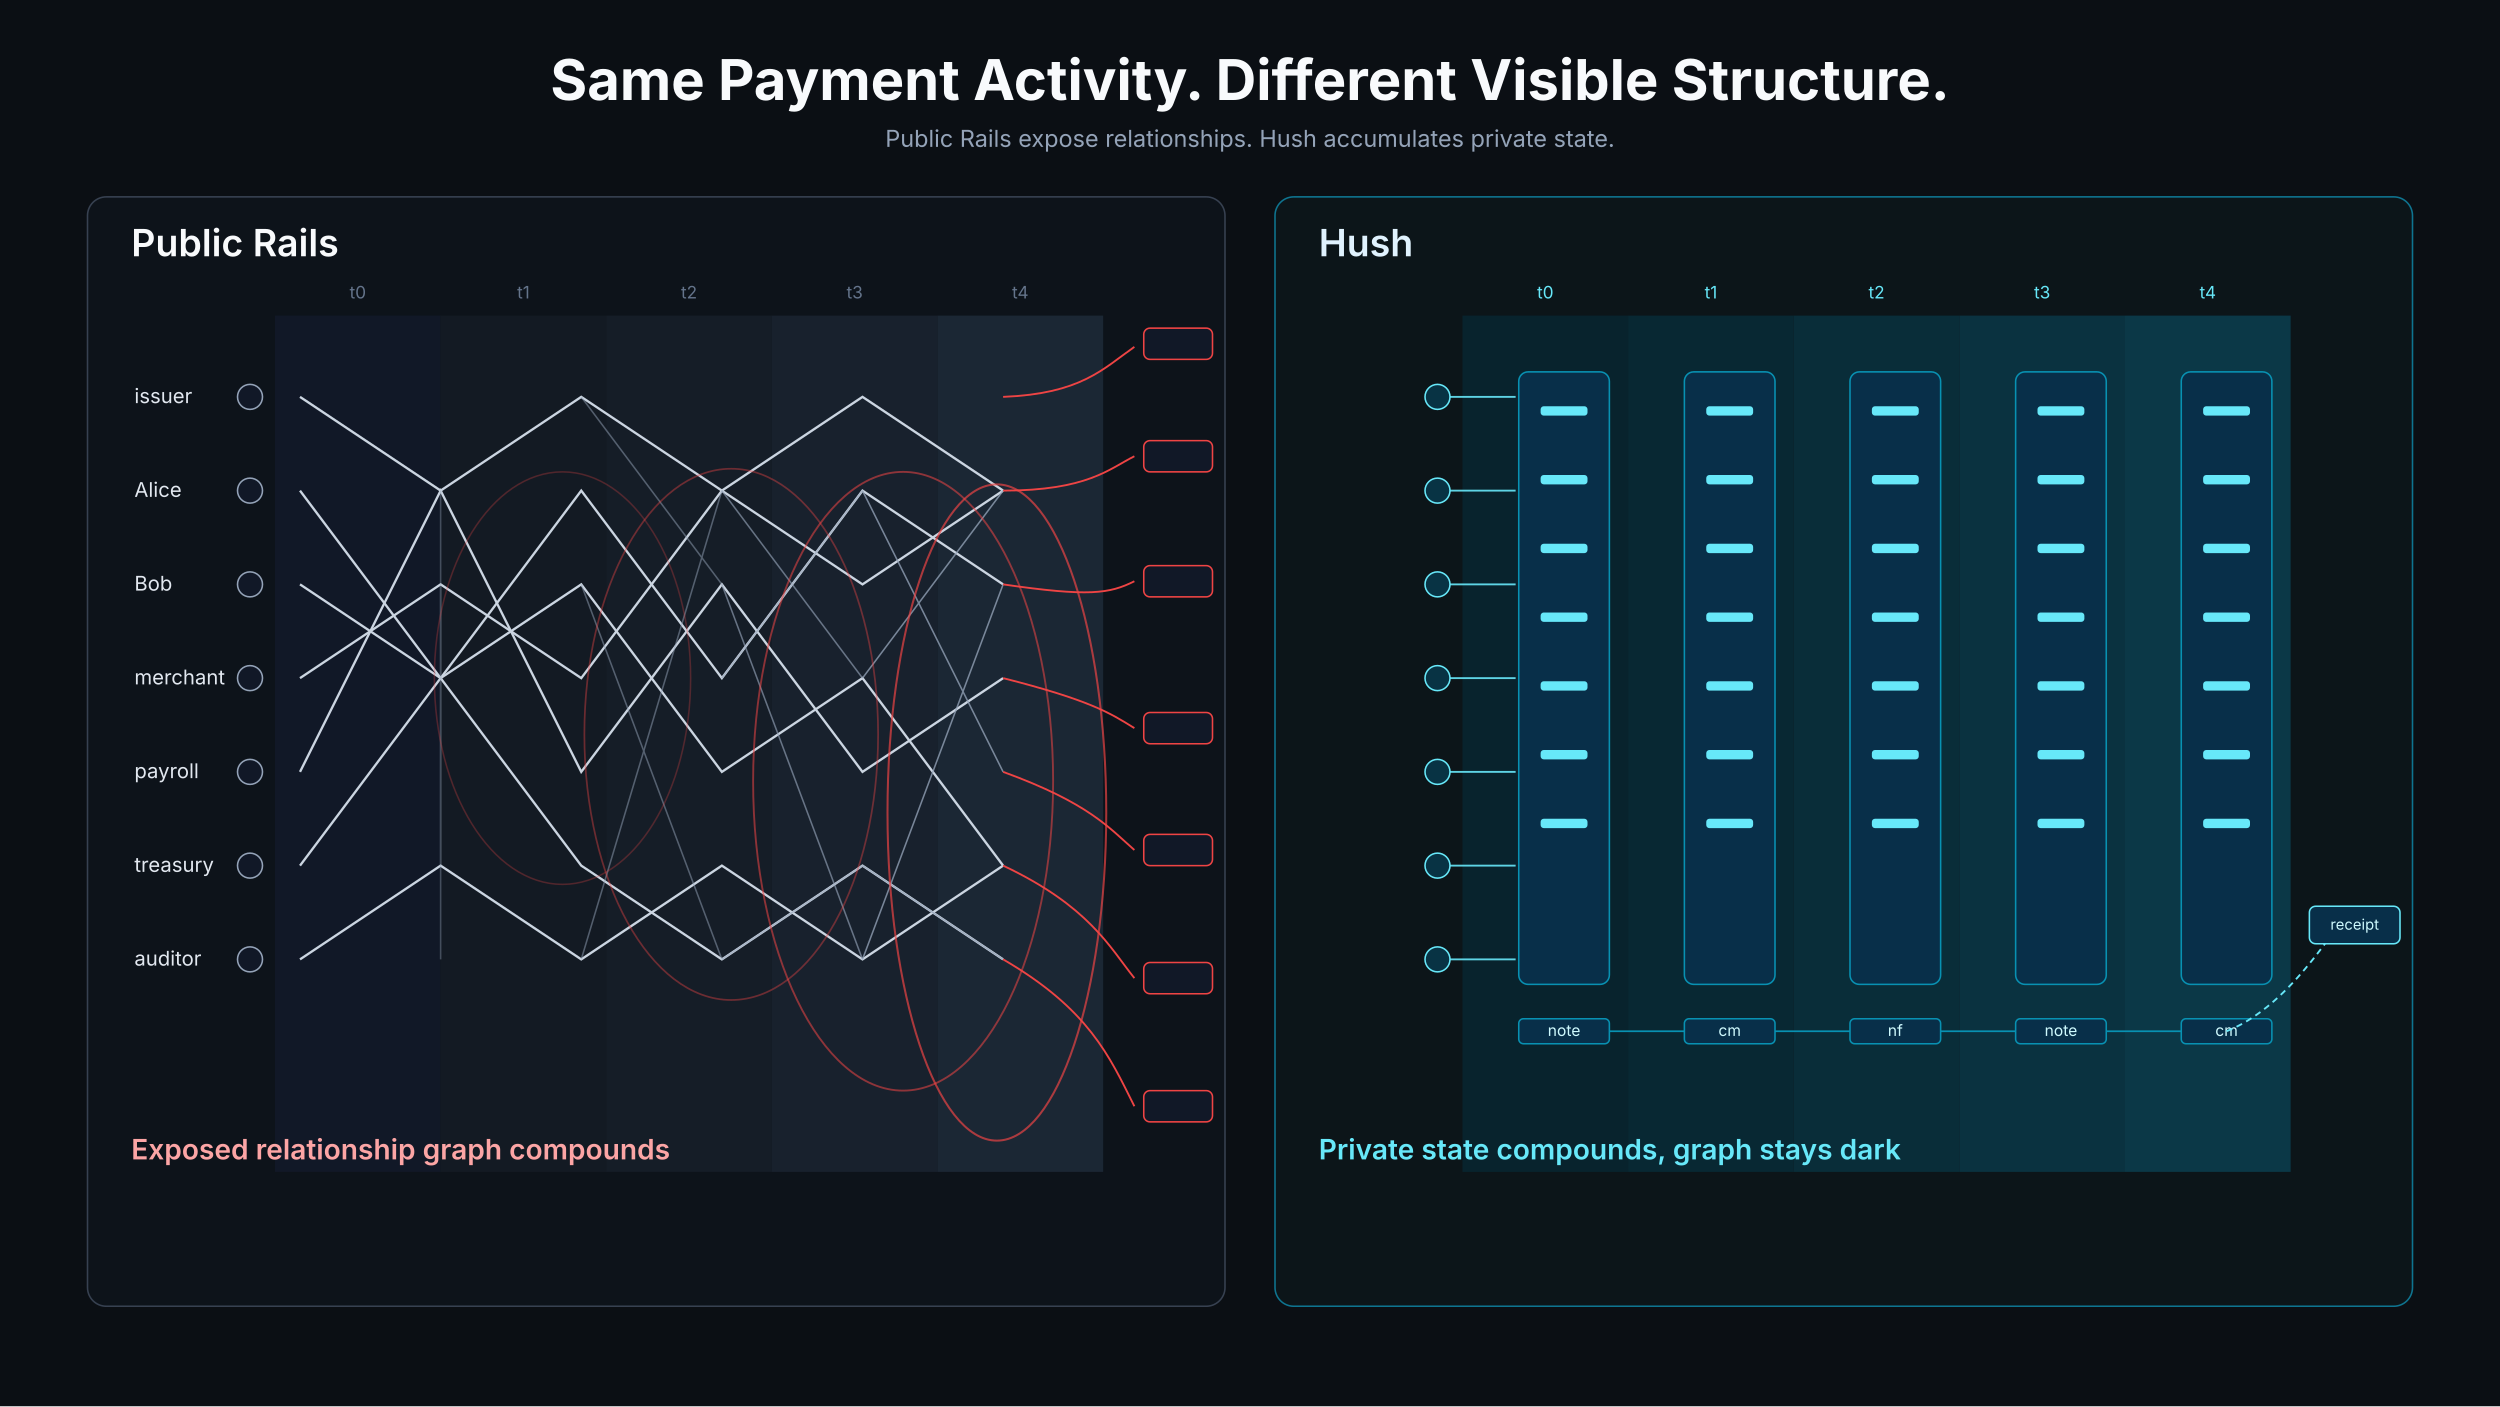
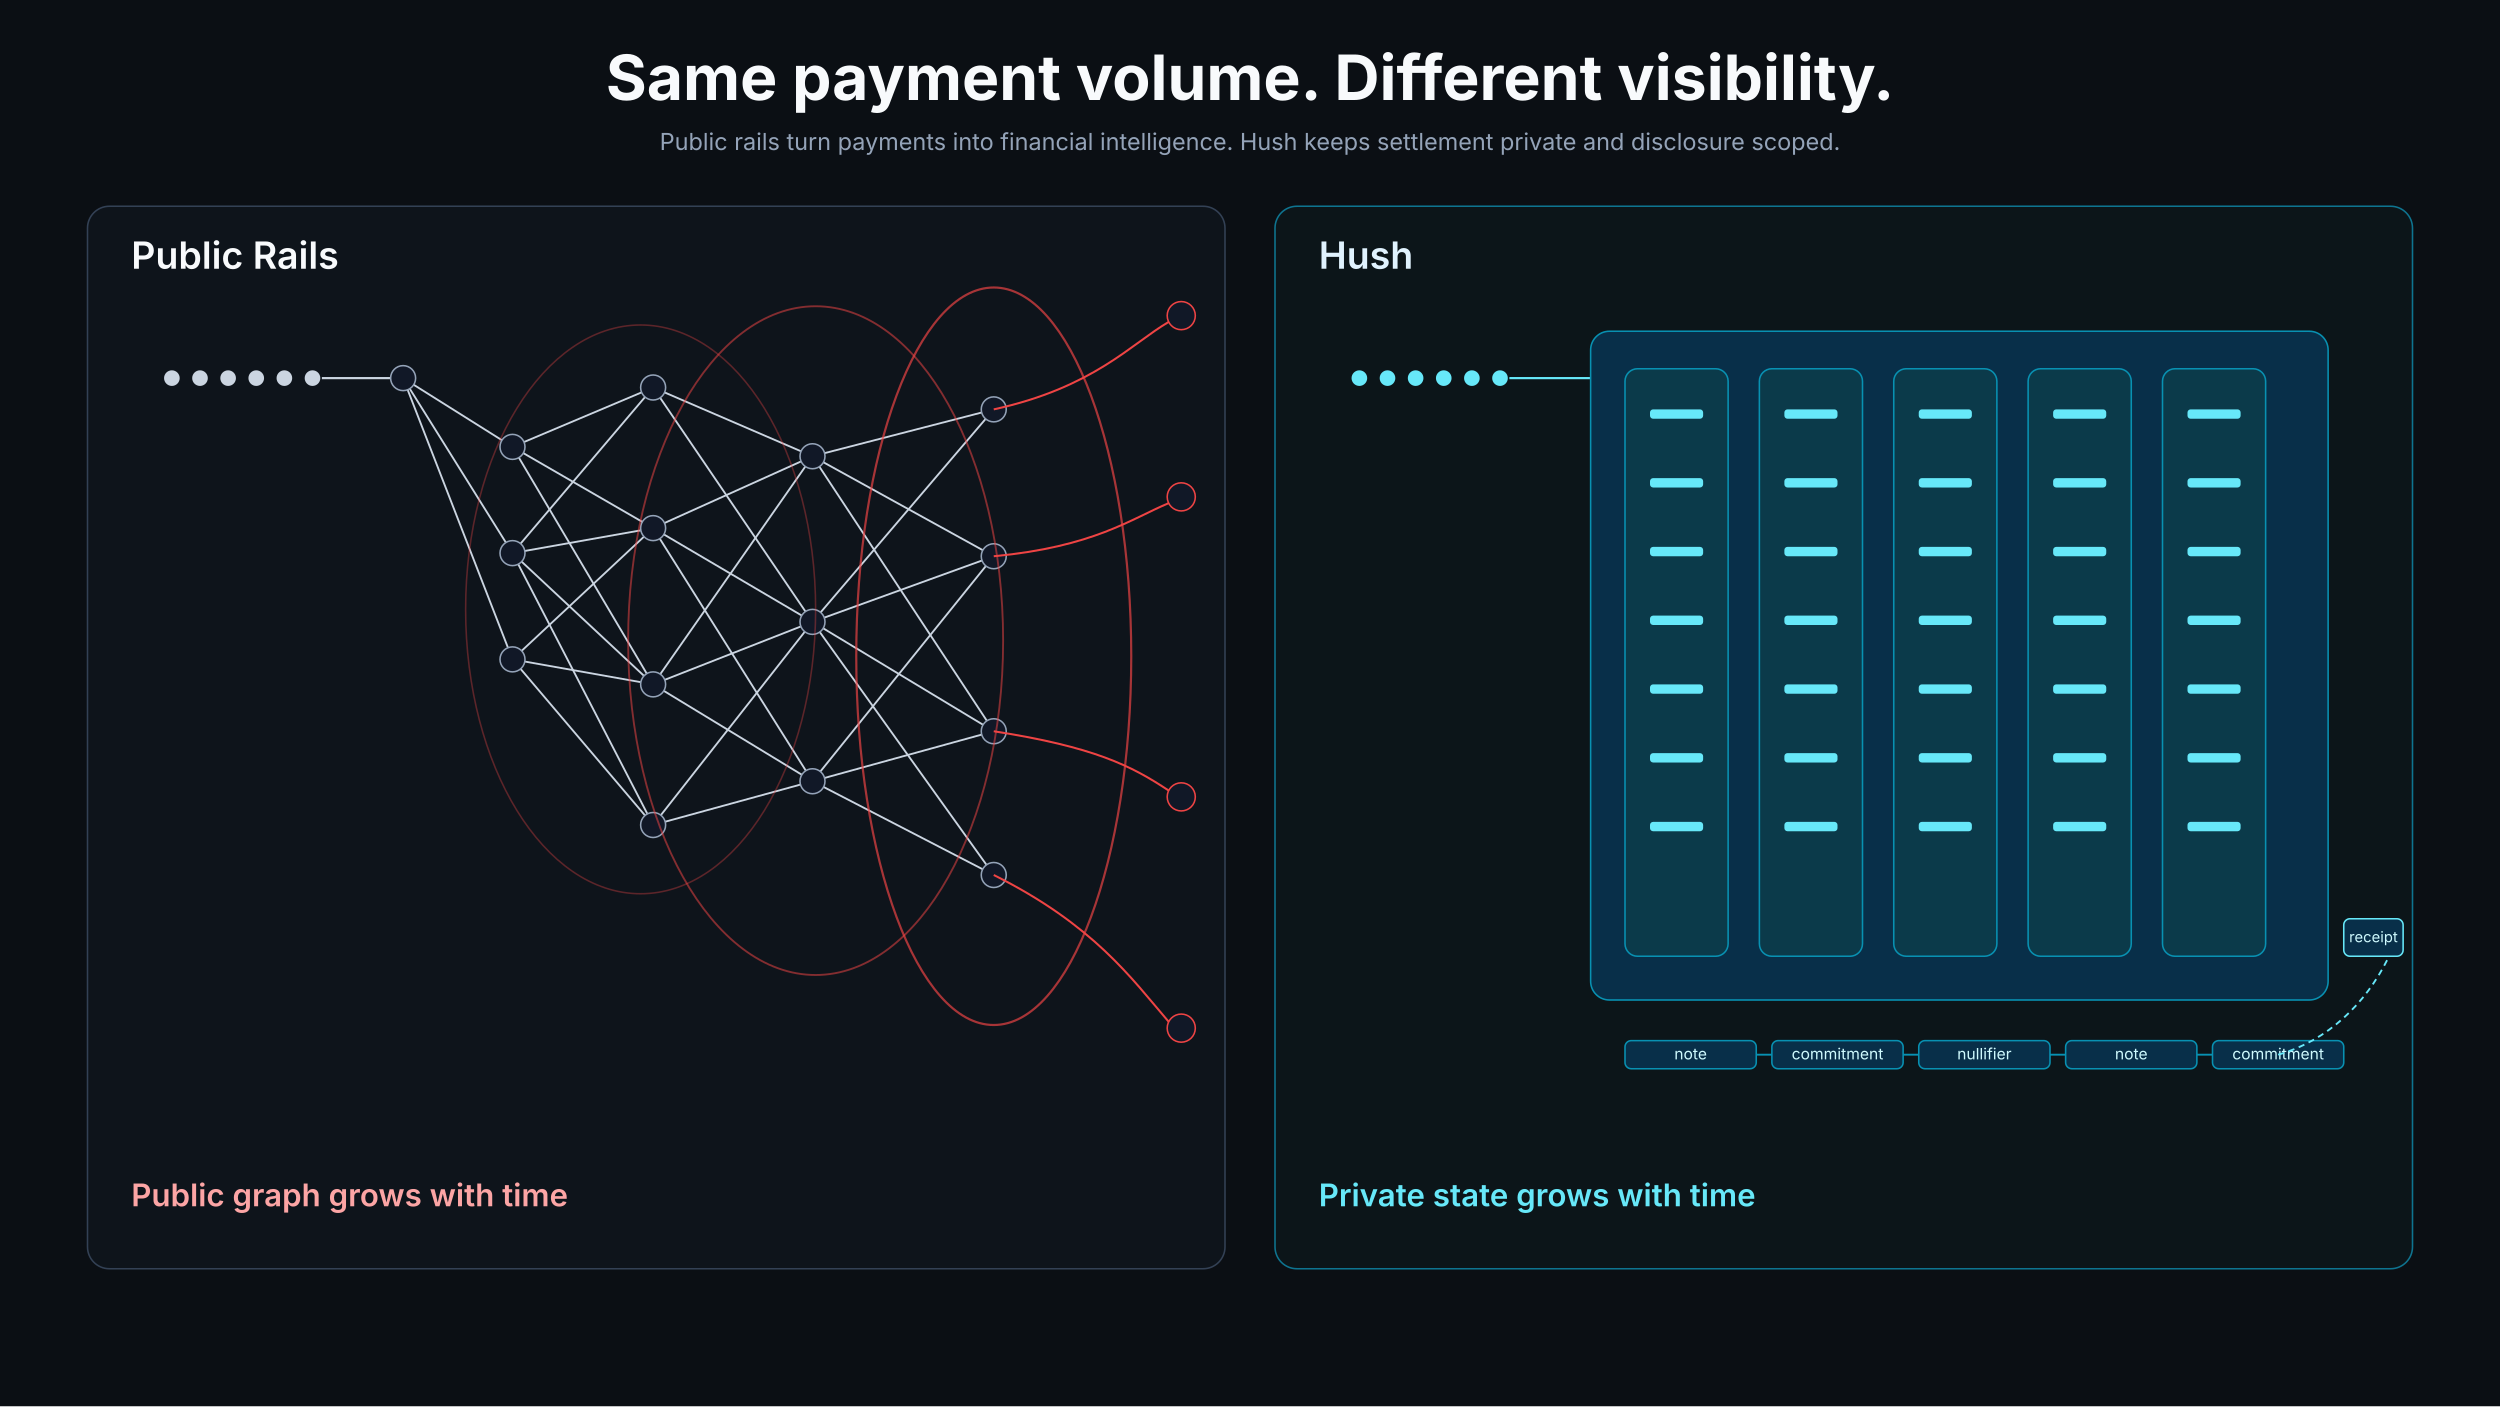
<svg xmlns="http://www.w3.org/2000/svg" width="1600" height="900" viewBox="0 0 1600 900" fill="none">
  <g id="canvas">
    <rect width="1600" height="900" fill="#0B0F14" />
  </g>
  <g id="header">
-     <text x="800" y="64" text-anchor="middle" font-family="Inter, Arial, sans-serif" font-size="36" font-weight="700" fill="#F8FAFC">Same Payment Activity. Different Visible Structure.</text>
-     <text x="800" y="94" text-anchor="middle" font-family="Inter, Arial, sans-serif" font-size="15" fill="#94A3B8">Public Rails expose relationships. Hush accumulates private state.</text>
+     <text x="800" y="64" text-anchor="middle" font-family="Inter, Arial, sans-serif" font-size="40" font-weight="700" fill="#F8FAFC">Same payment volume. Different visibility.</text>
+     <text x="800" y="96" text-anchor="middle" font-family="Inter, Arial, sans-serif" font-size="15" fill="#94A3B8">Public rails turn payments into financial intelligence. Hush keeps settlement private and disclosure scoped.</text>
  </g>
  <g id="panels">
-     <rect x="56" y="126" width="728" height="710" rx="12" fill="#0D131A" stroke="#374151" />
-     <rect x="816" y="126" width="728" height="710" rx="12" fill="#0C1519" stroke="#0E7490" />
-     <text x="84" y="164" font-family="Inter, Arial, sans-serif" font-size="24" font-weight="600" fill="#F8FAFC">Public Rails</text>
-     <text x="844" y="164" font-family="Inter, Arial, sans-serif" font-size="24" font-weight="600" fill="#E0F2FE">Hush</text>
+     <rect x="56" y="132" width="728" height="680" rx="14" fill="#0E141B" stroke="#334155" />
+     <rect x="816" y="132" width="728" height="680" rx="14" fill="#0C1519" stroke="#0E7490" />
+     <text x="84" y="172" font-family="Inter, Arial, sans-serif" font-size="24" font-weight="600" fill="#F8FAFC">Public Rails</text>
+     <text x="844" y="172" font-family="Inter, Arial, sans-serif" font-size="24" font-weight="600" fill="#E0F2FE">Hush</text>
  </g>
-   <g id="timelines" font-family="Inter, Arial, sans-serif" font-size="11">
-     <g id="left-time">
-       <rect x="176" y="202" width="106" height="548" fill="#111827" />
-       <rect x="282" y="202" width="106" height="548" fill="#131A23" />
-       <rect x="388" y="202" width="106" height="548" fill="#151D27" />
-       <rect x="494" y="202" width="106" height="548" fill="#18212D" />
-       <rect x="600" y="202" width="106" height="548" fill="#1B2734" />
-       <text x="229" y="191" text-anchor="middle" fill="#64748B">t0</text>
-       <text x="335" y="191" text-anchor="middle" fill="#64748B">t1</text>
-       <text x="441" y="191" text-anchor="middle" fill="#64748B">t2</text>
-       <text x="547" y="191" text-anchor="middle" fill="#64748B">t3</text>
-       <text x="653" y="191" text-anchor="middle" fill="#64748B">t4</text>
+   <g id="shared-payment-input">
+     <g id="left-input-pulses" fill="#CBD5E1">
+       <circle cx="110" cy="242" r="5" />
+       <circle cx="128" cy="242" r="5" />
+       <circle cx="146" cy="242" r="5" />
+       <circle cx="164" cy="242" r="5" />
+       <circle cx="182" cy="242" r="5" />
+       <circle cx="200" cy="242" r="5" />
    </g>
-     <g id="right-time">
-       <rect x="936" y="202" width="106" height="548" fill="#08232D" />
-       <rect x="1042" y="202" width="106" height="548" fill="#082833" />
-       <rect x="1148" y="202" width="106" height="548" fill="#092D39" />
-       <rect x="1254" y="202" width="106" height="548" fill="#0A3240" />
-       <rect x="1360" y="202" width="106" height="548" fill="#0B3847" />
-       <text x="989" y="191" text-anchor="middle" fill="#67E8F9">t0</text>
-       <text x="1095" y="191" text-anchor="middle" fill="#67E8F9">t1</text>
-       <text x="1201" y="191" text-anchor="middle" fill="#67E8F9">t2</text>
-       <text x="1307" y="191" text-anchor="middle" fill="#67E8F9">t3</text>
-       <text x="1413" y="191" text-anchor="middle" fill="#67E8F9">t4</text>
+     <g id="right-input-pulses" fill="#67E8F9">
+       <circle cx="870" cy="242" r="5" />
+       <circle cx="888" cy="242" r="5" />
+       <circle cx="906" cy="242" r="5" />
+       <circle cx="924" cy="242" r="5" />
+       <circle cx="942" cy="242" r="5" />
+       <circle cx="960" cy="242" r="5" />
    </g>
-   </g>
-   <g id="actor-rows" font-family="Inter, Arial, sans-serif" font-size="13" fill="#E2E8F0">
-     <text x="86" y="258">issuer</text>
-     <text x="86" y="318">Alice</text>
-     <text x="86" y="378">Bob</text>
-     <text x="86" y="438">merchant</text>
-     <text x="86" y="498">payroll</text>
-     <text x="86" y="558">treasury</text>
-     <text x="86" y="618">auditor</text>
-     <g id="left-nodes" stroke="#94A3B8" fill="#111827">
-       <circle cx="160" cy="254" r="8" />
-       <circle cx="160" cy="314" r="8" />
-       <circle cx="160" cy="374" r="8" />
-       <circle cx="160" cy="434" r="8" />
-       <circle cx="160" cy="494" r="8" />
-       <circle cx="160" cy="554" r="8" />
-       <circle cx="160" cy="614" r="8" />
-     </g>
-     <g id="right-nodes" stroke="#67E8F9" fill="#083344">
-       <circle cx="920" cy="254" r="8" />
-       <circle cx="920" cy="314" r="8" />
-       <circle cx="920" cy="374" r="8" />
-       <circle cx="920" cy="434" r="8" />
-       <circle cx="920" cy="494" r="8" />
-       <circle cx="920" cy="554" r="8" />
-       <circle cx="920" cy="614" r="8" />
-     </g>
+     <line x1="206" y1="242" x2="258" y2="242" stroke="#CBD5E1" stroke-width="1.4" />
+     <line x1="966" y1="242" x2="1018" y2="242" stroke="#67E8F9" stroke-width="1.4" />
  </g>
  <g id="public-rails-side">
-     <g id="public-activity-links" stroke="#CBD5E1" stroke-width="1.5">
-       <path d="M192 254 L282 314 L372 254 L462 314 L552 254 L642 314" />
-       <path d="M192 314 L282 434 L372 374 L462 494 L552 434 L642 554" />
-       <path d="M192 374 L282 434 L372 554 L462 614 L552 554 L642 614" />
-       <path d="M192 434 L282 374 L372 434 L462 314 L552 374 L642 314" />
-       <path d="M192 494 L282 314 L372 494 L462 374 L552 494 L642 434" />
-       <path d="M192 554 L282 434 L372 314 L462 434 L552 314 L642 374" />
-       <path d="M192 614 L282 554 L372 614 L462 554 L552 614 L642 554" />
+     <g id="public-relationship-graph" stroke="#CBD5E1" stroke-width="1.2">
+       <line x1="258" y1="242" x2="328" y2="286" />
+       <line x1="258" y1="242" x2="328" y2="354" />
+       <line x1="258" y1="242" x2="328" y2="422" />
+       <line x1="328" y1="286" x2="418" y2="248" />
+       <line x1="328" y1="286" x2="418" y2="338" />
+       <line x1="328" y1="286" x2="418" y2="438" />
+       <line x1="328" y1="354" x2="418" y2="248" />
+       <line x1="328" y1="354" x2="418" y2="338" />
+       <line x1="328" y1="354" x2="418" y2="438" />
+       <line x1="328" y1="354" x2="418" y2="528" />
+       <line x1="328" y1="422" x2="418" y2="338" />
+       <line x1="328" y1="422" x2="418" y2="438" />
+       <line x1="328" y1="422" x2="418" y2="528" />
+       <line x1="418" y1="248" x2="520" y2="292" />
+       <line x1="418" y1="248" x2="520" y2="398" />
+       <line x1="418" y1="338" x2="520" y2="292" />
+       <line x1="418" y1="338" x2="520" y2="398" />
+       <line x1="418" y1="338" x2="520" y2="500" />
+       <line x1="418" y1="438" x2="520" y2="292" />
+       <line x1="418" y1="438" x2="520" y2="398" />
+       <line x1="418" y1="438" x2="520" y2="500" />
+       <line x1="418" y1="528" x2="520" y2="398" />
+       <line x1="418" y1="528" x2="520" y2="500" />
+       <line x1="520" y1="292" x2="636" y2="262" />
+       <line x1="520" y1="292" x2="636" y2="356" />
+       <line x1="520" y1="292" x2="636" y2="468" />
+       <line x1="520" y1="398" x2="636" y2="262" />
+       <line x1="520" y1="398" x2="636" y2="356" />
+       <line x1="520" y1="398" x2="636" y2="468" />
+       <line x1="520" y1="398" x2="636" y2="560" />
+       <line x1="520" y1="500" x2="636" y2="356" />
+       <line x1="520" y1="500" x2="636" y2="468" />
+       <line x1="520" y1="500" x2="636" y2="560" />
    </g>
-     <g id="public-graph-densification" stroke="#94A3B8" stroke-width="1">
-       <g opacity="0.38">
-         <line x1="282" y1="314" x2="282" y2="554" />
-         <line x1="282" y1="374" x2="282" y2="614" />
-       </g>
-       <g opacity="0.5">
-         <line x1="372" y1="254" x2="462" y2="374" />
-         <line x1="372" y1="374" x2="462" y2="614" />
-         <line x1="372" y1="614" x2="462" y2="314" />
-       </g>
-       <g opacity="0.64">
-         <line x1="462" y1="314" x2="552" y2="434" />
-         <line x1="462" y1="434" x2="552" y2="314" />
-         <line x1="462" y1="614" x2="552" y2="554" />
-         <line x1="462" y1="374" x2="552" y2="614" />
-       </g>
-       <g opacity="0.78">
-         <line x1="552" y1="314" x2="642" y2="494" />
-         <line x1="552" y1="434" x2="642" y2="314" />
-         <line x1="552" y1="554" x2="642" y2="614" />
-         <line x1="552" y1="614" x2="642" y2="374" />
-       </g>
+     <g id="public-graph-nodes" fill="#111827" stroke="#94A3B8">
+       <circle cx="258" cy="242" r="8" />
+       <circle cx="328" cy="286" r="8" />
+       <circle cx="328" cy="354" r="8" />
+       <circle cx="328" cy="422" r="8" />
+       <circle cx="418" cy="248" r="8" />
+       <circle cx="418" cy="338" r="8" />
+       <circle cx="418" cy="438" r="8" />
+       <circle cx="418" cy="528" r="8" />
+       <circle cx="520" cy="292" r="8" />
+       <circle cx="520" cy="398" r="8" />
+       <circle cx="520" cy="500" r="8" />
+       <circle cx="636" cy="262" r="8" />
+       <circle cx="636" cy="356" r="8" />
+       <circle cx="636" cy="468" r="8" />
+       <circle cx="636" cy="560" r="8" />
    </g>
-     <g id="public-clusters" stroke="#EF4444" fill="none">
-       <ellipse cx="360" cy="434" rx="82" ry="132" stroke-width="1" opacity="0.28" />
-       <ellipse cx="468" cy="470" rx="94" ry="170" stroke-width="1.1" opacity="0.4" />
-       <ellipse cx="578" cy="500" rx="96" ry="198" stroke-width="1.2" opacity="0.55" />
-       <ellipse cx="638" cy="520" rx="70" ry="210" stroke-width="1.3" opacity="0.68" />
+     <g id="public-cluster-emphasis" fill="none" stroke="#EF4444">
+       <ellipse cx="410" cy="390" rx="112" ry="182" stroke-width="1" opacity="0.35" />
+       <ellipse cx="522" cy="410" rx="120" ry="214" stroke-width="1.2" opacity="0.52" />
+       <ellipse cx="636" cy="420" rx="88" ry="236" stroke-width="1.4" opacity="0.68" />
    </g>
-     <g id="metadata-leakage" stroke="#EF4444" stroke-width="1.2">
-       <path d="M642 254 C692 252,706 236,726 222" />
-       <path d="M642 314 C696 314,710 300,726 292" />
-       <path d="M642 374 C697 382,710 380,726 372" />
-       <path d="M642 434 C697 448,710 456,726 466" />
-       <path d="M642 494 C697 514,710 530,726 544" />
-       <path d="M642 554 C697 580,710 606,726 626" />
-       <path d="M642 614 C697 646,710 676,726 708" />
+     <g id="metadata-leakage" stroke="#EF4444" stroke-width="1.3">
+       <path d="M636 262 C700 248, 724 220, 748 206" />
+       <path d="M636 356 C700 350, 724 332, 748 322" />
+       <path d="M636 468 C700 478, 724 490, 748 506" />
+       <path d="M636 560 C700 592, 724 626, 748 654" />
    </g>
    <g id="leakage-endpoints" fill="#111827" stroke="#EF4444">
-       <rect x="732" y="210" width="44" height="20" rx="4" />
-       <rect x="732" y="282" width="44" height="20" rx="4" />
-       <rect x="732" y="362" width="44" height="20" rx="4" />
-       <rect x="732" y="456" width="44" height="20" rx="4" />
-       <rect x="732" y="534" width="44" height="20" rx="4" />
-       <rect x="732" y="616" width="44" height="20" rx="4" />
-       <rect x="732" y="698" width="44" height="20" rx="4" />
+       <circle cx="756" cy="202" r="9" />
+       <circle cx="756" cy="318" r="9" />
+       <circle cx="756" cy="510" r="9" />
+       <circle cx="756" cy="658" r="9" />
    </g>
-     <text x="84" y="742" font-family="Inter, Arial, sans-serif" font-size="18" font-weight="600" fill="#FCA5A5">Exposed relationship graph compounds</text>
+     <text x="84" y="772" font-family="Inter, Arial, sans-serif" font-size="20" font-weight="600" fill="#FCA5A5">Public graph grows with time</text>
  </g>
  <g id="hush-side">
-     <g id="activity-ingress" stroke="#67E8F9" stroke-width="1.2" opacity="0.9">
-       <line x1="928" y1="254" x2="970" y2="254" />
-       <line x1="928" y1="314" x2="970" y2="314" />
-       <line x1="928" y1="374" x2="970" y2="374" />
-       <line x1="928" y1="434" x2="970" y2="434" />
-       <line x1="928" y1="494" x2="970" y2="494" />
-       <line x1="928" y1="554" x2="970" y2="554" />
-       <line x1="928" y1="614" x2="970" y2="614" />
+     <g id="hush-private-engine" fill="#082F49" stroke="#0891B2">
+       <rect x="1018" y="212" width="472" height="428" rx="12" />
    </g>
-     <g id="epoch-batches" fill="#082F49" stroke="#0891B2">
-       <rect x="972" y="238" width="58" height="392" rx="6" />
-       <rect x="1078" y="238" width="58" height="392" rx="6" />
-       <rect x="1184" y="238" width="58" height="392" rx="6" />
-       <rect x="1290" y="238" width="58" height="392" rx="6" />
-       <rect x="1396" y="238" width="58" height="392" rx="6" />
+     <g id="hush-activity-lanes" fill="#0B3A4A" stroke="#0891B2">
+       <rect x="1040" y="236" width="66" height="376" rx="8" />
+       <rect x="1126" y="236" width="66" height="376" rx="8" />
+       <rect x="1212" y="236" width="66" height="376" rx="8" />
+       <rect x="1298" y="236" width="66" height="376" rx="8" />
+       <rect x="1384" y="236" width="66" height="376" rx="8" />
    </g>
-     <g id="batch-activity-ticks" fill="#67E8F9">
-       <rect x="986" y="260" width="30" height="6" rx="2" />
-       <rect x="986" y="304" width="30" height="6" rx="2" />
-       <rect x="986" y="348" width="30" height="6" rx="2" />
-       <rect x="986" y="392" width="30" height="6" rx="2" />
-       <rect x="986" y="436" width="30" height="6" rx="2" />
-       <rect x="986" y="480" width="30" height="6" rx="2" />
-       <rect x="986" y="524" width="30" height="6" rx="2" />
-       <rect x="1092" y="260" width="30" height="6" rx="2" />
-       <rect x="1092" y="304" width="30" height="6" rx="2" />
-       <rect x="1092" y="348" width="30" height="6" rx="2" />
-       <rect x="1092" y="392" width="30" height="6" rx="2" />
-       <rect x="1092" y="436" width="30" height="6" rx="2" />
-       <rect x="1092" y="480" width="30" height="6" rx="2" />
-       <rect x="1092" y="524" width="30" height="6" rx="2" />
-       <rect x="1198" y="260" width="30" height="6" rx="2" />
-       <rect x="1198" y="304" width="30" height="6" rx="2" />
-       <rect x="1198" y="348" width="30" height="6" rx="2" />
-       <rect x="1198" y="392" width="30" height="6" rx="2" />
-       <rect x="1198" y="436" width="30" height="6" rx="2" />
-       <rect x="1198" y="480" width="30" height="6" rx="2" />
-       <rect x="1198" y="524" width="30" height="6" rx="2" />
-       <rect x="1304" y="260" width="30" height="6" rx="2" />
-       <rect x="1304" y="304" width="30" height="6" rx="2" />
-       <rect x="1304" y="348" width="30" height="6" rx="2" />
-       <rect x="1304" y="392" width="30" height="6" rx="2" />
-       <rect x="1304" y="436" width="30" height="6" rx="2" />
-       <rect x="1304" y="480" width="30" height="6" rx="2" />
-       <rect x="1304" y="524" width="30" height="6" rx="2" />
-       <rect x="1410" y="260" width="30" height="6" rx="2" />
-       <rect x="1410" y="304" width="30" height="6" rx="2" />
-       <rect x="1410" y="348" width="30" height="6" rx="2" />
-       <rect x="1410" y="392" width="30" height="6" rx="2" />
-       <rect x="1410" y="436" width="30" height="6" rx="2" />
-       <rect x="1410" y="480" width="30" height="6" rx="2" />
-       <rect x="1410" y="524" width="30" height="6" rx="2" />
+     <g id="hush-pulse-ticks" fill="#67E8F9">
+       <rect x="1056" y="262" width="34" height="6" rx="2" />
+       <rect x="1056" y="306" width="34" height="6" rx="2" />
+       <rect x="1056" y="350" width="34" height="6" rx="2" />
+       <rect x="1056" y="394" width="34" height="6" rx="2" />
+       <rect x="1056" y="438" width="34" height="6" rx="2" />
+       <rect x="1056" y="482" width="34" height="6" rx="2" />
+       <rect x="1056" y="526" width="34" height="6" rx="2" />
+       <rect x="1142" y="262" width="34" height="6" rx="2" />
+       <rect x="1142" y="306" width="34" height="6" rx="2" />
+       <rect x="1142" y="350" width="34" height="6" rx="2" />
+       <rect x="1142" y="394" width="34" height="6" rx="2" />
+       <rect x="1142" y="438" width="34" height="6" rx="2" />
+       <rect x="1142" y="482" width="34" height="6" rx="2" />
+       <rect x="1142" y="526" width="34" height="6" rx="2" />
+       <rect x="1228" y="262" width="34" height="6" rx="2" />
+       <rect x="1228" y="306" width="34" height="6" rx="2" />
+       <rect x="1228" y="350" width="34" height="6" rx="2" />
+       <rect x="1228" y="394" width="34" height="6" rx="2" />
+       <rect x="1228" y="438" width="34" height="6" rx="2" />
+       <rect x="1228" y="482" width="34" height="6" rx="2" />
+       <rect x="1228" y="526" width="34" height="6" rx="2" />
+       <rect x="1314" y="262" width="34" height="6" rx="2" />
+       <rect x="1314" y="306" width="34" height="6" rx="2" />
+       <rect x="1314" y="350" width="34" height="6" rx="2" />
+       <rect x="1314" y="394" width="34" height="6" rx="2" />
+       <rect x="1314" y="438" width="34" height="6" rx="2" />
+       <rect x="1314" y="482" width="34" height="6" rx="2" />
+       <rect x="1314" y="526" width="34" height="6" rx="2" />
+       <rect x="1400" y="262" width="34" height="6" rx="2" />
+       <rect x="1400" y="306" width="34" height="6" rx="2" />
+       <rect x="1400" y="350" width="34" height="6" rx="2" />
+       <rect x="1400" y="394" width="34" height="6" rx="2" />
+       <rect x="1400" y="438" width="34" height="6" rx="2" />
+       <rect x="1400" y="482" width="34" height="6" rx="2" />
+       <rect x="1400" y="526" width="34" height="6" rx="2" />
    </g>
-     <g id="private-state-objects" font-family="JetBrains Mono, Inter, monospace" font-size="10" fill="#CFFAFE">
-       <rect x="972" y="652" width="58" height="16" rx="3" fill="#082F49" stroke="#0891B2" />
-       <text x="1001" y="663" text-anchor="middle">note</text>
-       <rect x="1078" y="652" width="58" height="16" rx="3" fill="#082F49" stroke="#0891B2" />
-       <text x="1107" y="663" text-anchor="middle">cm</text>
-       <rect x="1184" y="652" width="58" height="16" rx="3" fill="#082F49" stroke="#0891B2" />
-       <text x="1213" y="663" text-anchor="middle">nf</text>
-       <rect x="1290" y="652" width="58" height="16" rx="3" fill="#082F49" stroke="#0891B2" />
-       <text x="1319" y="663" text-anchor="middle">note</text>
-       <rect x="1396" y="652" width="58" height="16" rx="3" fill="#082F49" stroke="#0891B2" />
-       <text x="1425" y="663" text-anchor="middle">cm</text>
+     <g id="private-state-stack" font-family="JetBrains Mono, Inter, monospace" font-size="10" fill="#CFFAFE">
+       <rect x="1040" y="666" width="84" height="18" rx="4" fill="#082F49" stroke="#0891B2" />
+       <text x="1082" y="678" text-anchor="middle">note</text>
+       <rect x="1134" y="666" width="84" height="18" rx="4" fill="#082F49" stroke="#0891B2" />
+       <text x="1176" y="678" text-anchor="middle">commitment</text>
+       <rect x="1228" y="666" width="84" height="18" rx="4" fill="#082F49" stroke="#0891B2" />
+       <text x="1270" y="678" text-anchor="middle">nullifier</text>
+       <rect x="1322" y="666" width="84" height="18" rx="4" fill="#082F49" stroke="#0891B2" />
+       <text x="1364" y="678" text-anchor="middle">note</text>
+       <rect x="1416" y="666" width="84" height="18" rx="4" fill="#082F49" stroke="#0891B2" />
+       <text x="1458" y="678" text-anchor="middle">commitment</text>
    </g>
-     <g id="state-continuity" stroke="#0891B2" stroke-width="1.1">
-       <line x1="1030" y1="660" x2="1078" y2="660" />
-       <line x1="1136" y1="660" x2="1184" y2="660" />
-       <line x1="1242" y1="660" x2="1290" y2="660" />
-       <line x1="1348" y1="660" x2="1396" y2="660" />
+     <g id="state-continuity" stroke="#0891B2" stroke-width="1.2">
+       <line x1="1124" y1="675" x2="1134" y2="675" />
+       <line x1="1218" y1="675" x2="1228" y2="675" />
+       <line x1="1312" y1="675" x2="1322" y2="675" />
+       <line x1="1406" y1="675" x2="1416" y2="675" />
    </g>
    <g id="scoped-receipt">
-       <path d="M1425 660 C1450 650,1470 628,1488 604" stroke="#67E8F9" stroke-width="1.2" stroke-dasharray="4 3" />
-       <rect x="1478" y="580" width="58" height="24" rx="4" fill="#082F49" stroke="#67E8F9" />
-       <text x="1507" y="595" text-anchor="middle" font-family="Inter, Arial, sans-serif" font-size="9.5" fill="#CFFAFE">receipt</text>
+       <path d="M1458 675 C1490 666, 1514 642, 1528 614" stroke="#67E8F9" stroke-width="1.2" stroke-dasharray="4 3" />
+       <rect x="1500" y="588" width="38" height="24" rx="4" fill="#082F49" stroke="#67E8F9" />
+       <text x="1519" y="603" text-anchor="middle" font-family="Inter, Arial, sans-serif" font-size="9.5" fill="#CFFAFE">receipt</text>
    </g>
-     <text x="844" y="742" font-family="Inter, Arial, sans-serif" font-size="18" font-weight="600" fill="#67E8F9">Private state compounds, graph stays dark</text>
+     <text x="844" y="772" font-family="Inter, Arial, sans-serif" font-size="20" font-weight="600" fill="#67E8F9">Private state grows with time</text>
  </g>
</svg>
